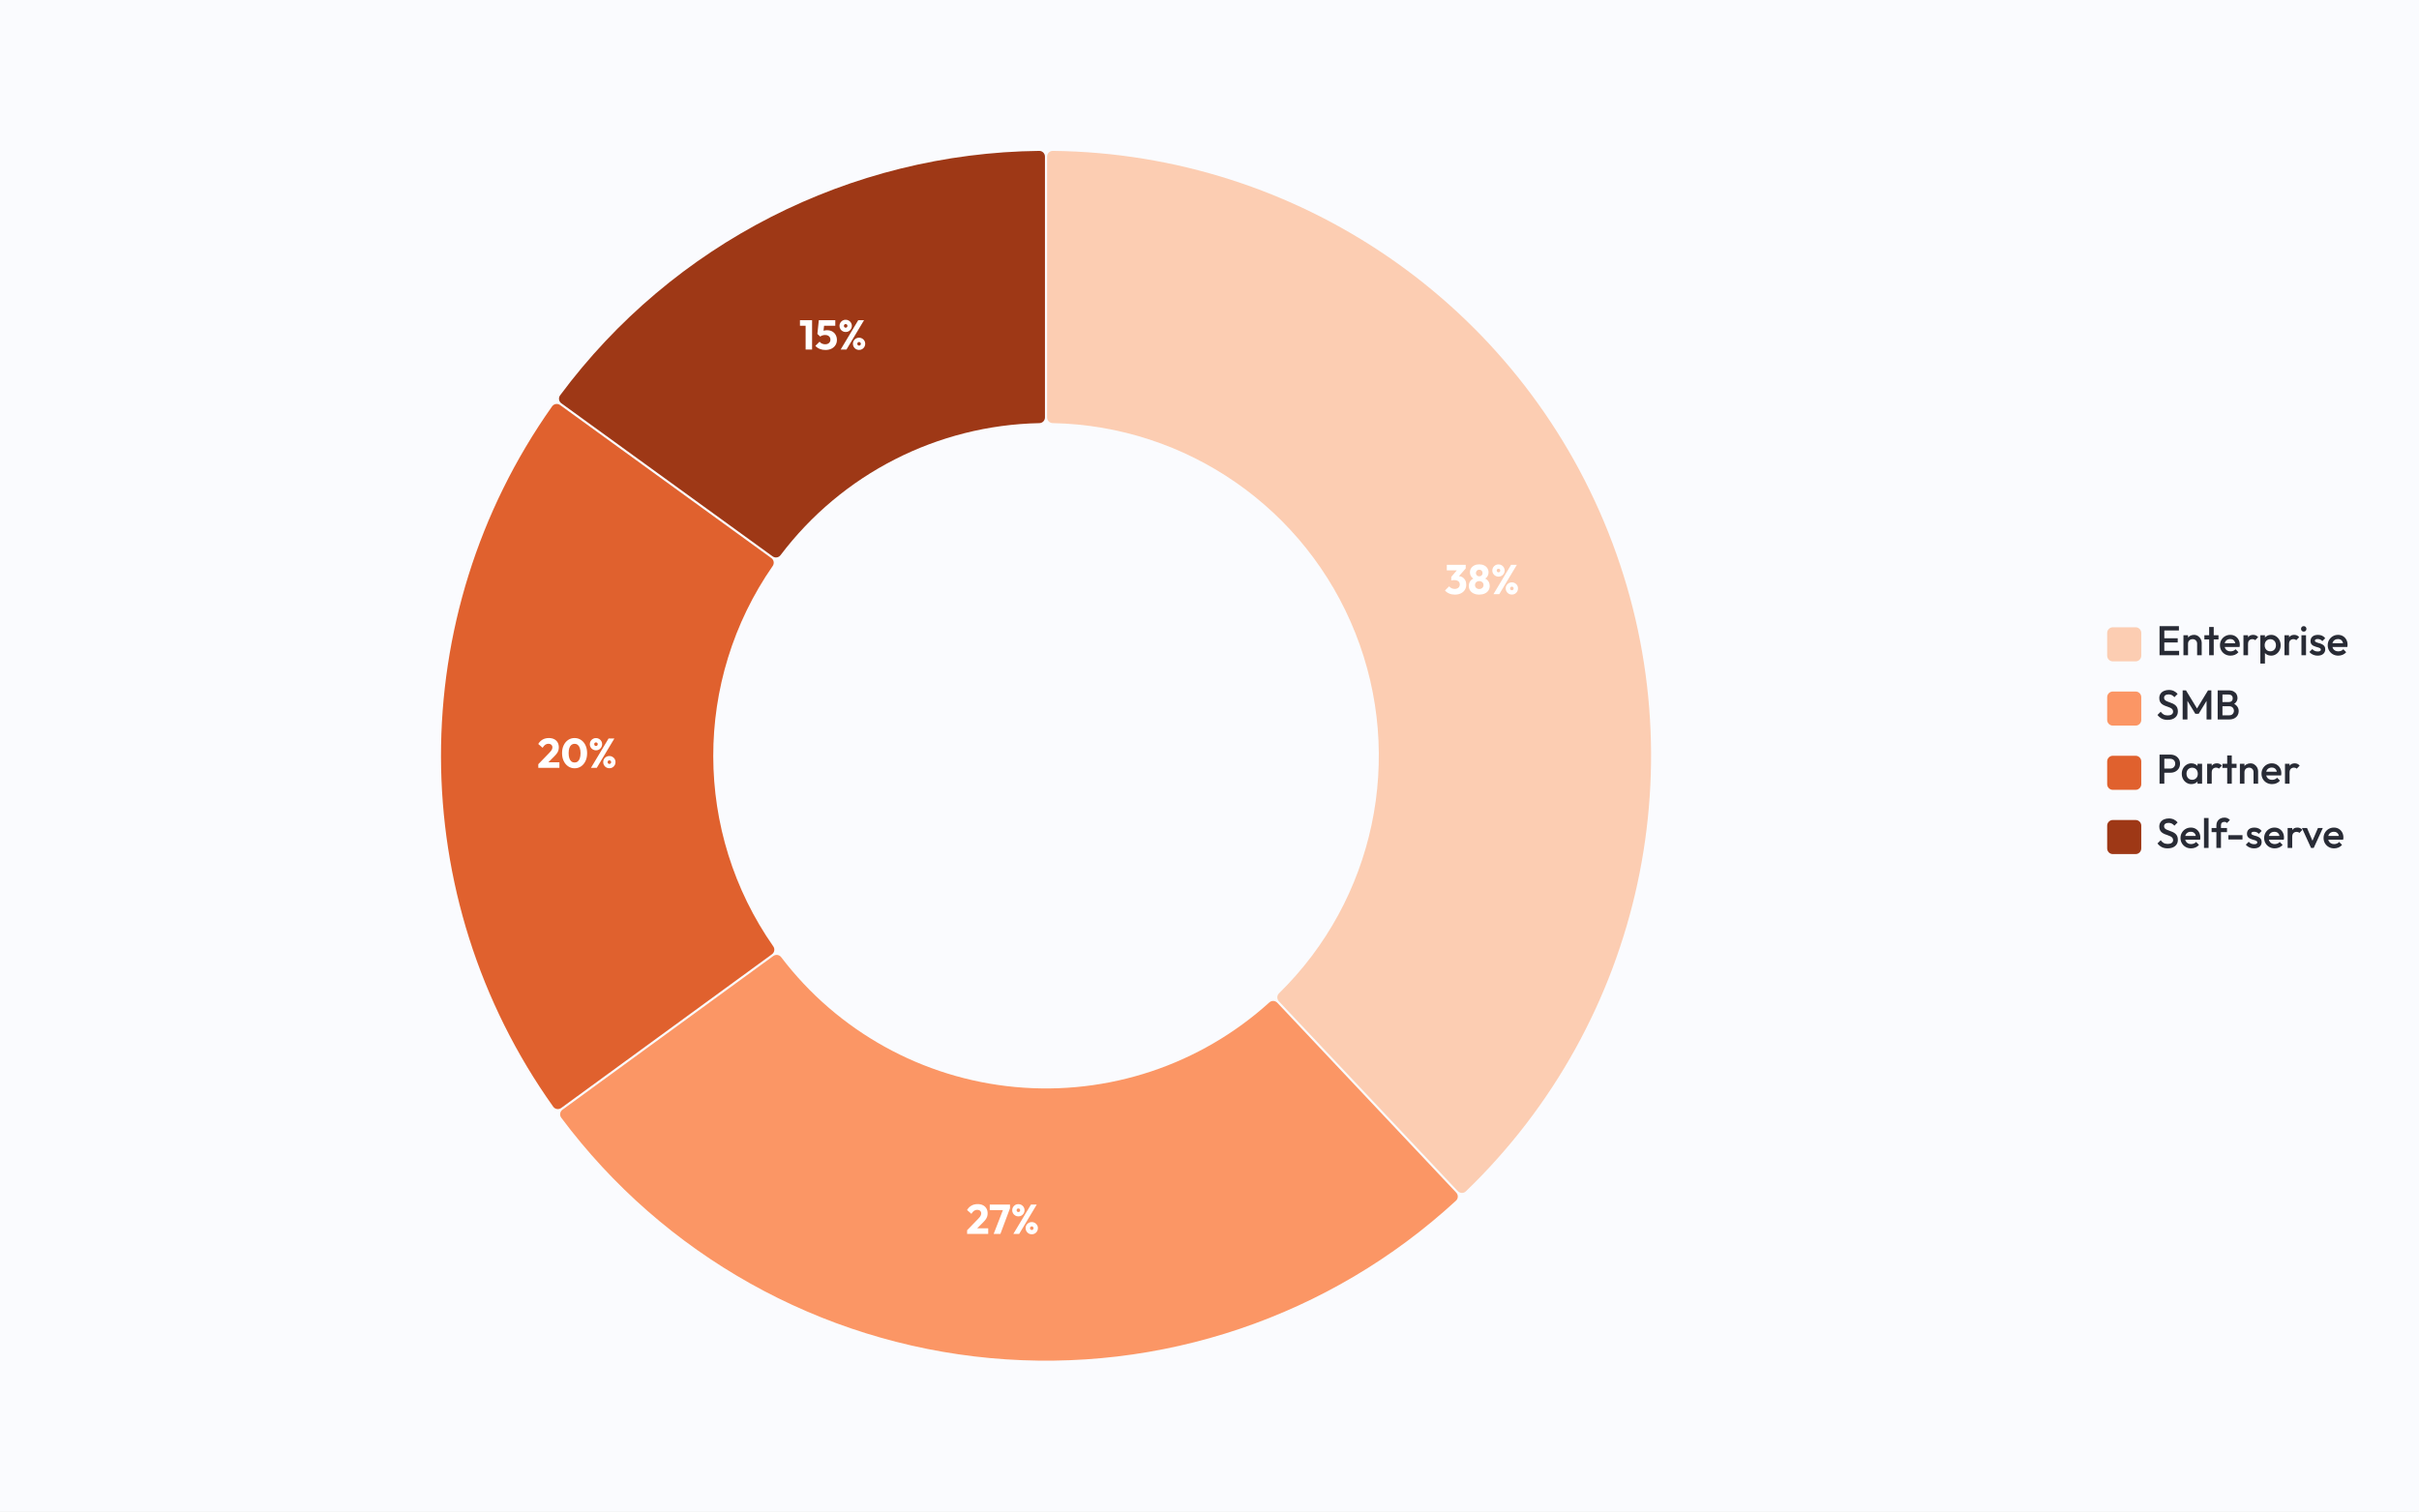
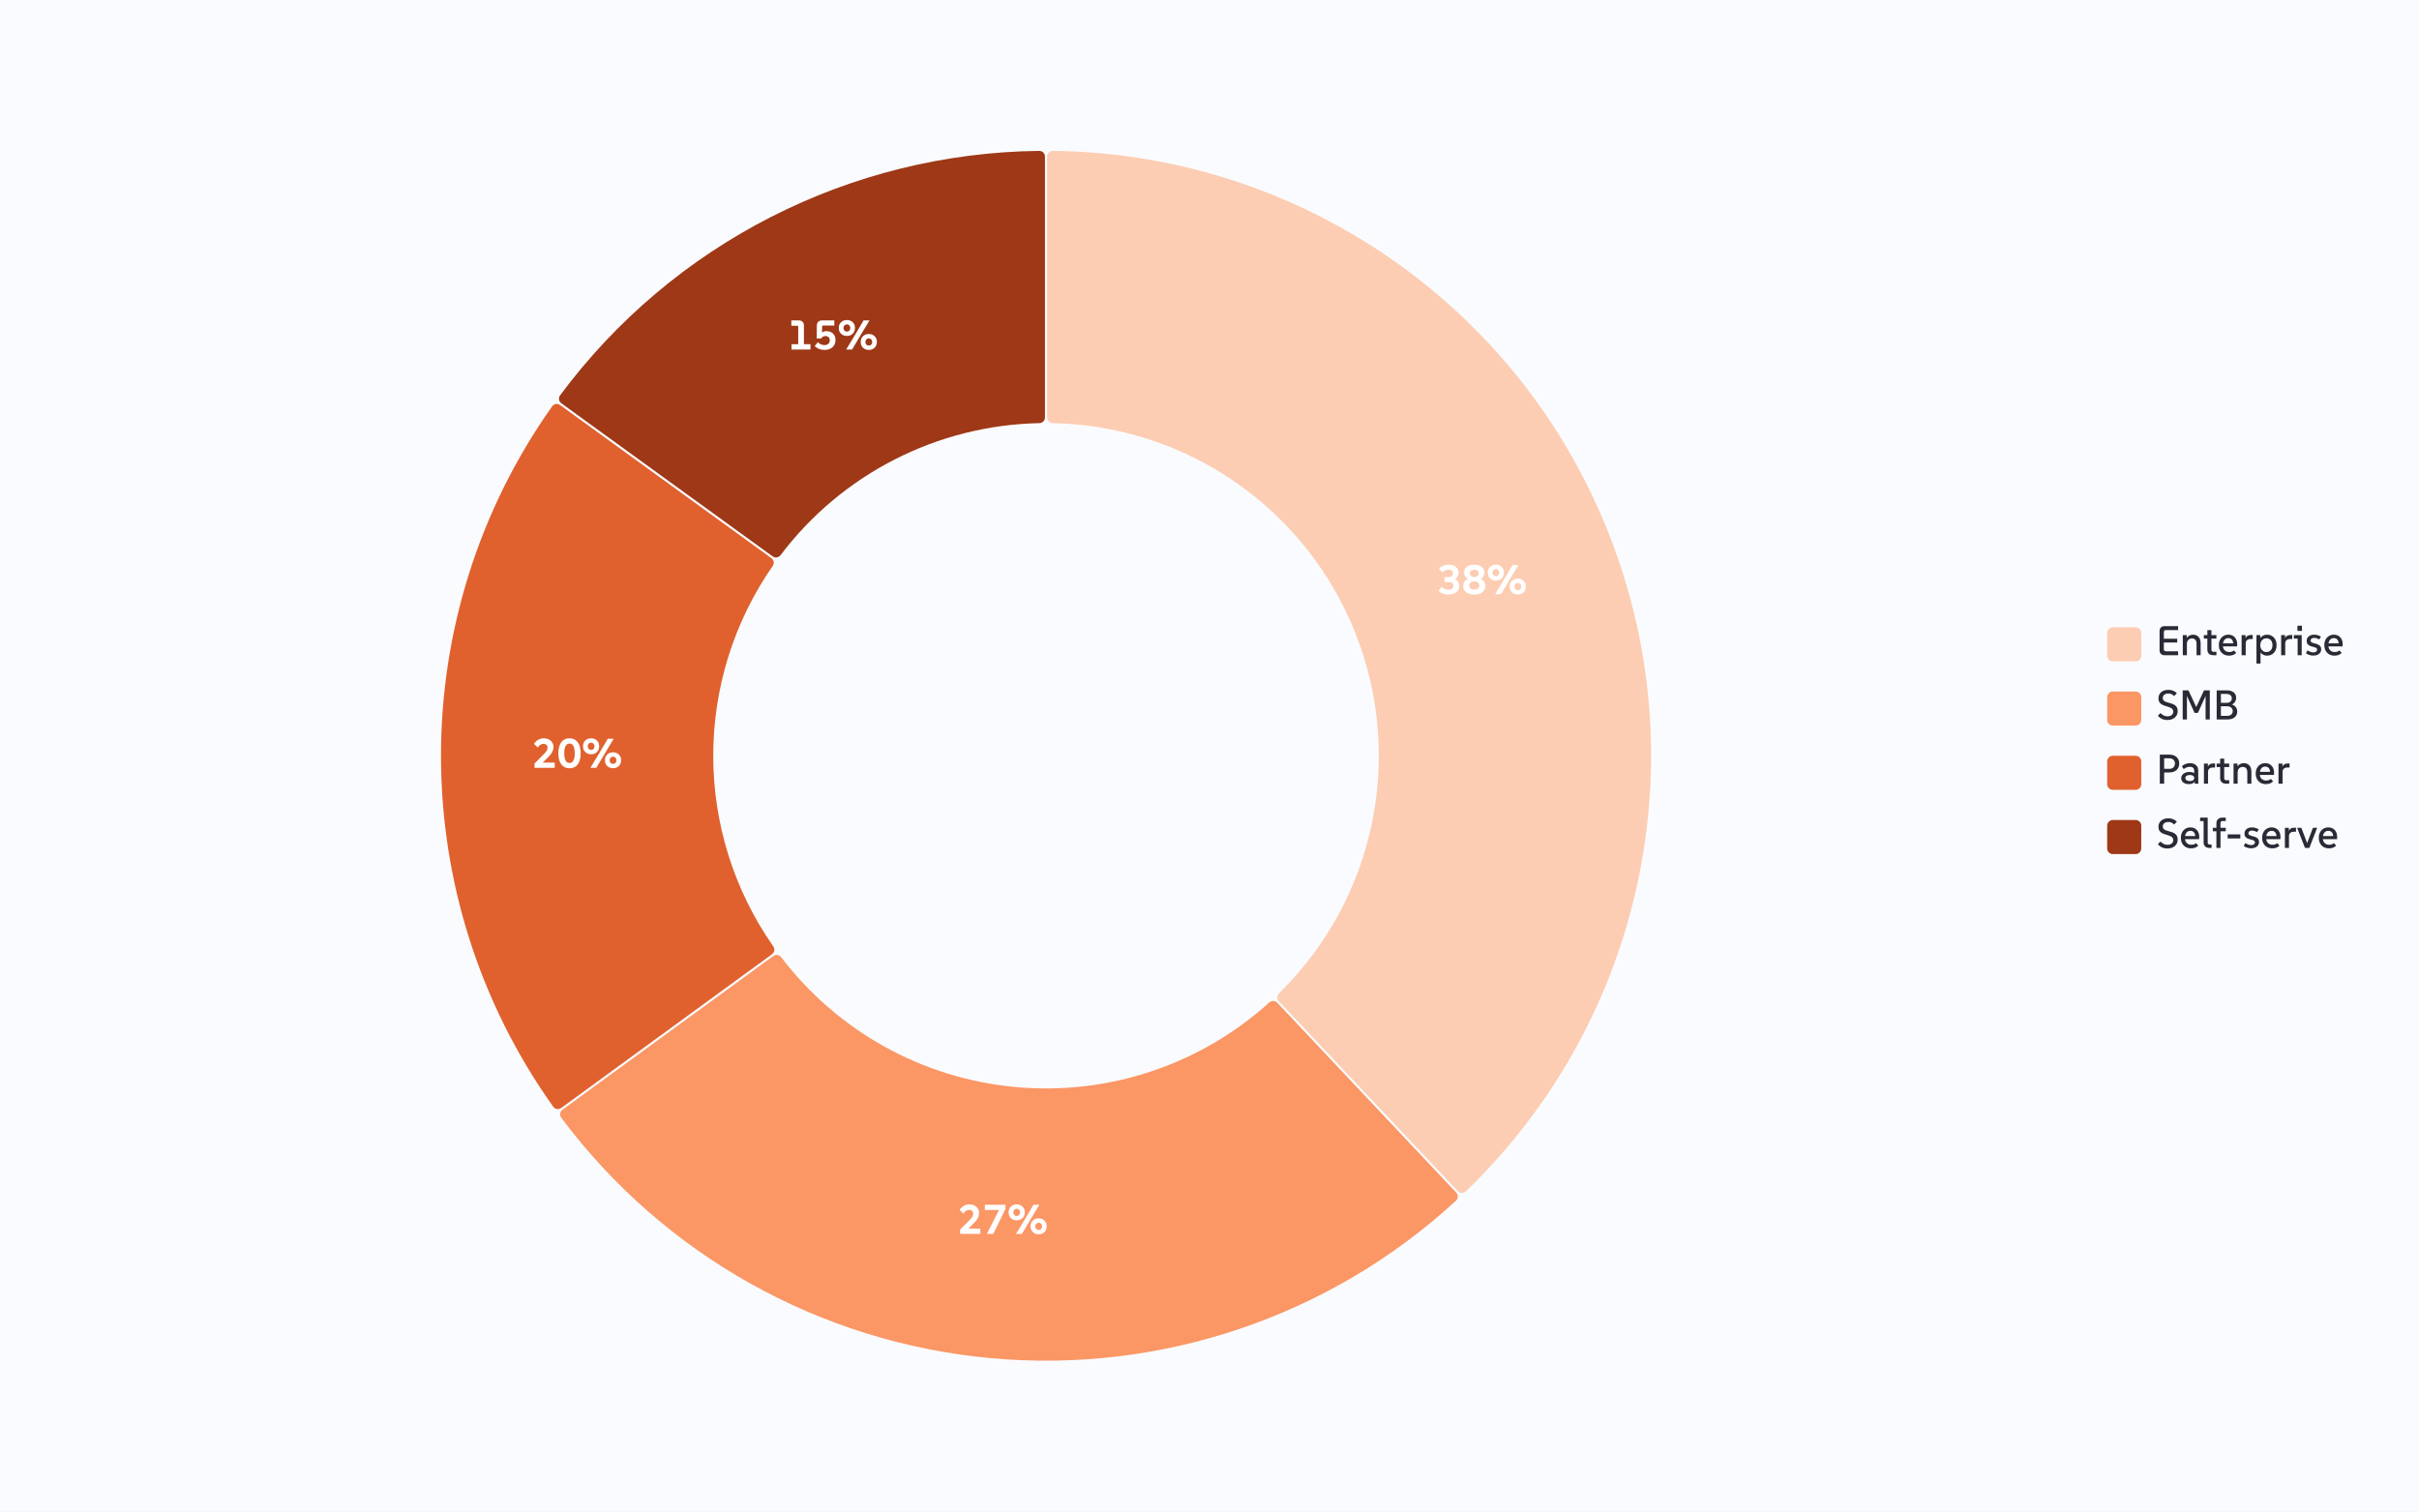
<svg xmlns="http://www.w3.org/2000/svg" id="d3-svg" width="1280" height="800" data-lolly-anno="donut auto grouped monotone uniform none linear auto warm series #11141f #fafbfe right" style="width:100%;height:auto;display:block" viewBox="0 0 1280 800">
  <defs>
    <style>#d3-svg [data-canvas-input]{cursor:pointer}</style>
  </defs>
  <path id="d3-bg" fill="#fafbfe" d="M0 0h1280v800H0z" pointer-events="all" />
  <g id="d3-plot">
    <path fill="#fccdb2" d="M554.07 82.86a3 3 0 0 1 3.03-3 320.16 320.16 0 0 1 218.55 550.68 3 3 0 0 1-4.26-.1l-94.7-100.5a3 3 0 0 1 .09-4.2 176.09 176.09 0 0 0-119.77-301.8 3 3 0 0 1-2.94-3Z" />
-     <path fill="#fff" d="M769.82 314.71q-1.61 0-2.95-.56-1.35-.56-2.27-1.62l2.23-2.21q.42.62 1.23 1 .8.38 1.7.38.8 0 1.4-.29t.94-.81.34-1.24q0-.74-.34-1.26t-.99-.8-1.55-.28q-.42 0-.87.06-.46.05-.76.16l1.52-1.91q.62-.18 1.18-.3t1.03-.12q1.19 0 2.14.56t1.51 1.59q.55 1.02.55 2.42 0 1.55-.75 2.73t-2.11 1.84-3.18.66m-1.89-7.47v-1.92l3.79-4.43 3.86-.03-3.93 4.48zm-2.36-5.36v-2.94h10.01v1.92l-2.71 1.02zm17.17 12.83q-1.68 0-2.93-.59-1.24-.58-1.93-1.62-.68-1.03-.68-2.35 0-1.1.42-1.99t1.2-1.48 1.82-.81l-.07.71q-.88-.19-1.49-.74-.62-.54-.94-1.31-.33-.77-.33-1.6 0-1.24.63-2.2t1.74-1.5 2.56-.54 2.56.54 1.73 1.5.63 2.2q0 .83-.32 1.6t-.93 1.31q-.61.55-1.5.74l-.08-.71q1.06.22 1.83.81.78.6 1.2 1.48.42.89.42 1.99 0 1.32-.68 2.35-.68 1.04-1.93 1.62t-2.93.59m0-2.95q.66 0 1.17-.27.5-.28.79-.75.3-.48.3-1.09t-.3-1.08-.79-.74q-.51-.28-1.17-.28t-1.17.28-.79.74-.3 1.08.3 1.09q.29.47.79.75.51.27 1.17.27m0-6.73q.77 0 1.26-.49t.49-1.25-.49-1.26-1.26-.5-1.26.49-.5 1.25.5 1.26 1.26.5m7.52 9.44 9.31-15.53h3.07l-9.31 15.53zm9.72.22q-.89 0-1.64-.43-.74-.44-1.17-1.18-.44-.74-.44-1.65t.44-1.63 1.16-1.15 1.65-.44 1.66.44q.75.43 1.18 1.15t.43 1.63-.43 1.65-1.17 1.18-1.67.43m.01-2.29q.42 0 .68-.26.26-.27.26-.7 0-.4-.27-.67-.26-.27-.67-.27t-.67.27-.26.68.27.69q.26.26.66.26m-7.09-7.2q-.9 0-1.64-.44-.74-.43-1.18-1.17t-.43-1.65.43-1.63q.44-.72 1.17-1.16t1.64-.43q.93 0 1.67.43.74.44 1.18 1.16t.43 1.63-.43 1.65q-.44.74-1.18 1.18-.73.43-1.66.43m0-2.29q.42 0 .68-.27.26-.26.26-.69t-.26-.68-.68-.26q-.4 0-.66.26t-.26.68.26.69.66.27" />
+     <path fill="#fff" d="M766.35 314.69q-1.63 0-2.91-.54-1.27-.53-2.26-1.5l1.7-2.05q.75.73 1.59 1.12.83.4 1.9.4.85 0 1.46-.27.62-.26.95-.74.34-.47.34-1.11 0-.89-.65-1.39-.65-.51-1.72-.51h-2.35v-2.63h2.1q.69 0 1.2-.25t.8-.7.29-1.02q0-.94-.64-1.48-.65-.54-1.75-.54-1.01 0-1.83.42-.82.41-1.43 1.1l-1.73-2.09q.94-.96 2.26-1.51t2.84-.55q1.57 0 2.76.53t1.85 1.49.66 2.25q0 1.2-.58 2.18t-1.7 1.55-2.69.57v-1.52q1.85 0 3.02.58 1.18.57 1.75 1.53t.57 2.13q0 1.36-.75 2.38-.76 1.02-2.07 1.59-1.32.58-2.98.58m13.75 0q-1.79 0-3.11-.55t-2.04-1.57-.72-2.38q0-1.24.58-2.17.57-.94 1.64-1.46 1.06-.51 2.52-.51v.93q-1.29 0-2.25-.52-.95-.52-1.48-1.41-.54-.89-.54-2.01 0-1.26.67-2.2t1.88-1.47q1.22-.52 2.85-.52t2.84.52 1.87 1.46.67 2.19q0 1.11-.52 2.01-.53.91-1.48 1.43-.96.52-2.25.52v-.93q1.46 0 2.53.51 1.06.52 1.63 1.45.58.92.58 2.16 0 1.39-.73 2.4-.73 1.02-2.04 1.57t-3.1.55m0-2.63q.82 0 1.42-.27.6-.26.93-.76.33-.49.33-1.14 0-.66-.33-1.14t-.92-.73q-.59-.27-1.41-.27t-1.42.27-.94.73q-.34.48-.34 1.14t.33 1.14q.33.5.93.76.61.27 1.42.27m.02-6.67q1.09 0 1.72-.53t.63-1.4q0-.89-.64-1.41-.64-.53-1.73-.53-1.07 0-1.72.53-.64.52-.64 1.41 0 .87.64 1.4.65.53 1.74.53m11.04 9.08 4.72-7.79 4.48-7.61h3.12l-4.92 8.17-4.26 7.23zm.39-7.18q-1.27 0-2.25-.53-.97-.54-1.52-1.5-.54-.96-.54-2.21t.54-2.19 1.52-1.48q.98-.53 2.25-.53 1.24 0 2.21.53.96.54 1.51 1.48.54.94.54 2.19t-.54 2.21-1.51 1.5-2.21.53m0-2.31q.52 0 .92-.24t.63-.68.23-.99q0-.83-.51-1.37-.5-.54-1.27-.54-.8 0-1.3.54-.51.54-.51 1.37 0 .55.23.99t.64.68.94.24m11.59 9.71q-1.27 0-2.23-.53-.97-.54-1.52-1.5t-.55-2.21.55-2.19 1.52-1.48q.96-.53 2.23-.53 1.25 0 2.22.53.96.54 1.5 1.48.55.94.55 2.19t-.55 2.21-1.5 1.5q-.97.53-2.22.53m0-2.31q.53 0 .93-.24t.63-.68.23-.99q0-.83-.51-1.37t-1.28-.54q-.79 0-1.3.54-.5.54-.5 1.37t.5 1.37 1.3.54" />
    <path fill="#fb9665" d="M770.56 631.22a3 3 0 0 1-.15 4.27 320.16 320.16 0 0 1-473.43-43.92 3 3 0 0 1 .63-4.22l111.57-81.37a3 3 0 0 1 4.15.6 176.1 176.1 0 0 0 258.34 23.97 3 3 0 0 1 4.2.17Z" />
-     <path fill="#fff" d="m511.74 651.14 5.96-6.16q.54-.57.87-1.02.34-.46.49-.87t.15-.83q0-.9-.59-1.42-.58-.52-1.51-.52t-1.67.5-1.42 1.63l-2.31-2.02q.93-1.55 2.35-2.35 1.43-.79 3.28-.79 1.6 0 2.79.6 1.18.6 1.82 1.69t.65 2.57q0 .93-.24 1.71t-.78 1.53-1.44 1.66l-4.14 4.13zm0 1.92v-1.92l2.91-1.02h8.26v2.94zm14.06 0 5.27-13.58h3.37l-5.08 13.58zm-2.08-12.59v-2.94h10.72v1.95l-1.15.99zm12.5 12.59 9.31-15.53h3.07l-9.31 15.53zm9.72.22q-.89 0-1.64-.43-.74-.44-1.17-1.18-.44-.74-.44-1.65t.44-1.63q.43-.72 1.16-1.15.73-.44 1.65-.44t1.66.44 1.18 1.15.43 1.63-.43 1.65q-.43.75-1.17 1.18t-1.67.43m.01-2.29q.42 0 .68-.26.26-.27.26-.7 0-.4-.27-.67t-.67-.27-.67.27-.26.68.27.69q.26.26.66.26m-7.09-7.2q-.9 0-1.64-.44-.74-.43-1.18-1.17t-.43-1.65.43-1.63q.44-.72 1.17-1.16t1.64-.43q.93 0 1.67.43.74.44 1.18 1.16t.43 1.63-.43 1.65q-.44.74-1.18 1.18-.73.43-1.66.43m0-2.29q.42 0 .68-.27.26-.26.26-.69t-.26-.68-.68-.26q-.4 0-.66.26t-.26.68.26.69.66.27" />
+     <path fill="#fff" d="M508.04 653.06v-2.28l5.28-5.31q.58-.58.93-1.1t.51-1.02.17-.99q0-.91-.57-1.46-.57-.56-1.54-.56-.92 0-1.66.5t-1.43 1.46l-1.98-1.94q.91-1.36 2.21-2.14 1.31-.78 2.98-.78 1.52 0 2.67.59t1.81 1.61.66 2.39q0 .83-.27 1.68t-.84 1.71-1.51 1.81l-3.88 3.89-.14-.83h7.29v2.77zm14.15 0 6.82-13.4.66.75h-8.54v-2.75h10.9v2.14l-6.42 13.26zm15.43 0 4.72-7.79 4.48-7.61h3.12l-4.92 8.17-4.26 7.23zm.39-7.18q-1.27 0-2.25-.53-.97-.54-1.52-1.5-.54-.96-.54-2.21t.54-2.19 1.52-1.48 2.25-.53q1.24 0 2.21.53.96.54 1.51 1.48.54.94.54 2.19t-.54 2.21-1.51 1.5-2.21.53m0-2.31q.52 0 .92-.24t.63-.68.23-.99q0-.83-.51-1.37-.5-.54-1.27-.54-.8 0-1.3.54-.51.54-.51 1.37 0 .55.23.99t.64.68.94.24m11.59 9.71q-1.27 0-2.23-.53-.97-.54-1.52-1.5t-.55-2.21.55-2.19 1.52-1.48 2.23-.53 2.22.53q.96.54 1.5 1.48.55.94.55 2.19t-.55 2.21-1.5 1.5q-.97.53-2.22.53m0-2.31q.53 0 .93-.24t.63-.68.23-.99q0-.83-.51-1.37t-1.28-.54q-.79 0-1.3.54-.5.54-.5 1.37t.5 1.37 1.3.54" />
    <path fill="#e0612e" d="M296.94 586.43a3 3 0 0 1-4.2-.68 320.2 320.2 0 0 1-.59-370.68 3 3 0 0 1 4.21-.7l111.82 81.03a3 3 0 0 1 .7 4.14 176.1 176.1 0 0 0 .31 201.37 3 3 0 0 1-.69 4.14Z" />
-     <path fill="#fff" d="m284.84 404.47 5.96-6.16q.54-.57.87-1.02.34-.46.49-.87t.15-.83q0-.9-.59-1.42-.58-.52-1.51-.52t-1.67.5-1.42 1.63l-2.31-2.02q.93-1.55 2.35-2.35 1.43-.79 3.28-.79 1.6 0 2.79.6 1.18.6 1.82 1.69t.65 2.57q0 .93-.24 1.71t-.78 1.53-1.44 1.66l-4.14 4.13zm0 1.92v-1.92l2.91-1.02h8.26v2.94zm19.23.24q-1.88 0-3.39-1.01t-2.39-2.82-.88-4.2.87-4.18 2.36-2.8 3.38-1q1.91 0 3.41 1t2.37 2.8.87 4.21q0 2.39-.87 4.2-.87 1.8-2.36 2.8t-3.37 1m-.04-3.06q.98 0 1.69-.56.7-.56 1.08-1.66.39-1.11.39-2.74 0-1.61-.39-2.71-.38-1.1-1.09-1.66-.71-.57-1.69-.57-.95 0-1.66.56t-1.09 1.65-.38 2.72.38 2.74 1.09 1.67 1.67.56m8.68 2.82 9.31-15.53h3.07l-9.31 15.53zm9.72.22q-.9 0-1.64-.43-.74-.44-1.18-1.18t-.43-1.65.43-1.63q.44-.72 1.17-1.15.73-.44 1.64-.44.93 0 1.67.44.74.43 1.18 1.15t.43 1.63-.43 1.65q-.44.75-1.17 1.18-.74.43-1.67.43m0-2.29q.42 0 .69-.26.26-.27.26-.7 0-.4-.27-.67t-.68-.27q-.4 0-.66.27-.26.26-.26.68t.26.69.66.26m-7.08-7.2q-.9 0-1.64-.44-.75-.43-1.18-1.17t-.43-1.65.43-1.63 1.17-1.16 1.64-.43q.93 0 1.67.43.74.44 1.17 1.16.44.72.44 1.63t-.44 1.65-1.17 1.18-1.66.43m0-2.29q.42 0 .68-.27.26-.26.26-.69t-.27-.68-.67-.26-.66.26-.26.68.26.69.66.27" />
+     <path fill="#fff" d="M282.83 406.39v-2.28l5.28-5.31q.58-.58.93-1.1t.51-1.02q.17-.49.17-.99 0-.91-.57-1.46-.57-.56-1.54-.56-.92 0-1.66.5t-1.43 1.46l-1.98-1.94q.91-1.36 2.21-2.14 1.31-.78 2.98-.78 1.52 0 2.67.59t1.81 1.61.66 2.39q0 .83-.27 1.68t-.84 1.71-1.51 1.81l-3.88 3.89-.14-.83h7.29v2.77zm18.54.22q-1.86 0-3.18-.92t-2.03-2.68-.7-4.28q0-2.54.7-4.32.71-1.78 2.03-2.71t3.18-.93 3.17.93 2 2.71.7 4.32q0 2.52-.7 4.28-.69 1.76-2 2.68-1.32.92-3.17.92m0-2.78q.9 0 1.51-.57.62-.56.93-1.7t.32-2.83q0-1.74-.32-2.89-.31-1.14-.93-1.71-.61-.58-1.51-.58-.91 0-1.54.58-.63.57-.95 1.71t-.31 2.89q0 1.69.31 2.83.32 1.14.95 1.7t1.54.57m11.04 2.56 4.72-7.79 4.48-7.61h3.12l-4.92 8.17-4.26 7.23zm.39-7.18q-1.27 0-2.25-.53-.97-.54-1.52-1.5-.54-.96-.54-2.21t.54-2.19 1.52-1.48q.98-.53 2.25-.53 1.24 0 2.21.53.96.54 1.51 1.48.54.94.54 2.19t-.54 2.21-1.51 1.5-2.21.53m0-2.31q.52 0 .92-.24t.63-.68.23-.99q0-.83-.51-1.37-.5-.54-1.27-.54-.8 0-1.3.54-.51.54-.51 1.37 0 .55.23.99t.64.68.94.24m11.59 9.71q-1.27 0-2.23-.53-.97-.54-1.52-1.5t-.55-2.21.55-2.19 1.52-1.48q.96-.53 2.23-.53 1.25 0 2.22.53.96.54 1.5 1.48.55.94.55 2.19t-.55 2.21-1.5 1.5q-.97.53-2.22.53m0-2.31q.53 0 .93-.24t.63-.68.23-.99q0-.83-.51-1.37t-1.28-.54q-.79 0-1.3.54-.5.54-.5 1.37t.5 1.37 1.3.54" />
    <path fill="#9e3816" d="M297.03 213.45a3 3 0 0 1-.65-4.22A320.2 320.2 0 0 1 549.9 79.86a3 3 0 0 1 3.03 3v138.09a3 3 0 0 1-2.94 3A176.1 176.1 0 0 0 413 293.85a3 3 0 0 1-4.15.63Z" />
-     <path fill="#fff" d="M426.29 184.99v-15.53h3.42v15.53zm-3-12.59v-2.94h6.2v2.94zm13.46 12.83q-1.6 0-2.99-.56t-2.32-1.62l2.24-2.21q.42.62 1.23 1 .8.38 1.73.38.84 0 1.46-.3.61-.3.96-.85.36-.56.36-1.3 0-.77-.36-1.32-.35-.55-.97-.85t-1.42-.3-1.45.21q-.66.21-1.21.63l.28-2.2q.5-.4.97-.66t1.01-.38 1.3-.13q1.72 0 2.9.71 1.17.7 1.77 1.87.61 1.16.61 2.56 0 1.55-.76 2.75-.76 1.21-2.12 1.89-1.37.68-3.22.68m-2.74-7.09-1.49-1.4.75-7.28h3.11l-.8 7.21zm-.28-5.74-.46-2.94h8.72v2.94zm11.11 12.59 9.3-15.53h3.07l-9.3 15.53zm9.72.22q-.9 0-1.64-.43-.74-.44-1.18-1.18t-.43-1.65.43-1.63q.44-.72 1.17-1.15.73-.44 1.64-.44.92 0 1.67.44.74.43 1.17 1.15.44.72.44 1.63t-.44 1.65-1.17 1.18-1.66.43m0-2.29q.42 0 .68-.26.27-.27.27-.7 0-.4-.27-.67t-.68-.27q-.4 0-.66.27-.26.26-.26.68t.26.69.66.26m-7.09-7.2q-.89 0-1.64-.44-.74-.43-1.17-1.17-.44-.74-.44-1.65t.44-1.63 1.16-1.16 1.65-.43 1.66.43q.75.44 1.18 1.16.44.72.44 1.63t-.44 1.65-1.17 1.18-1.67.43m.01-2.29q.42 0 .67-.27.26-.26.26-.69t-.26-.68-.67-.26-.67.26-.26.68q0 .43.27.69.26.27.66.27" />
+     <path fill="#fff" d="M422.38 183.89v-11.02q0-.22-.12-.34t-.33-.12h-3.19v-2.82h4.05q1.14 0 1.87.73t.73 1.88v11.69zm-3.54 1.1v-2.82h10.01v2.82zm17.38.22q-1.59 0-2.87-.54t-2.26-1.5l1.7-2.05q.74.72 1.58 1.12t1.87.4q1.34 0 2.08-.69t.74-1.86q0-1.01-.61-1.62t-1.71-.61q-.75 0-1.31.34-.56.33-.88.94h-2.42l.1-7.1q.03-.72.37-1.28.34-.55.93-.86t1.29-.31h6.66v2.71h-6.01q-.16 0-.29.11t-.14.29l-.14 4.99-1.18-.01q.39-1.1 1.28-1.76t2.38-.65q1.41 0 2.46.58 1.06.59 1.66 1.64t.59 2.47q0 1.65-.76 2.84-.77 1.18-2.09 1.79t-3.02.62m11.53-.22 4.72-7.79 4.48-7.61h3.12l-4.92 8.17-4.26 7.23zm.39-7.18q-1.27 0-2.25-.53-.97-.54-1.52-1.5-.54-.96-.54-2.21t.54-2.19 1.52-1.48 2.25-.53q1.24 0 2.21.53.96.54 1.51 1.48.54.94.54 2.19t-.54 2.21-1.51 1.5-2.21.53m0-2.31q.52 0 .92-.24t.63-.68.23-.99q0-.83-.51-1.37-.5-.54-1.27-.54-.8 0-1.3.54-.51.54-.51 1.37 0 .55.23.99t.64.68.94.24m11.59 9.71q-1.27 0-2.23-.53-.97-.54-1.52-1.5t-.55-2.21.55-2.19 1.52-1.48 2.23-.53q1.25 0 2.22.53.96.54 1.5 1.48.55.94.55 2.19t-.55 2.21-1.5 1.5q-.97.53-2.22.53m0-2.31q.53 0 .93-.24t.63-.68.23-.99q0-.83-.51-1.37t-1.28-.54q-.79 0-1.3.54-.5.54-.5 1.37t.5 1.37 1.3.54" />
    <g class="legend">
      <rect width="18.04" height="18.04" x="1115" y="332" fill="#fccdb2" rx="3" />
-       <path fill="#11141f" d="M1142.71 346.79v-15.4h2.53v15.4zm1.74 0v-2.31h8.62v2.31zm0-6.75v-2.23h7.88v2.23zm0-6.34v-2.31h8.51v2.31zm18.15 13.09v-6.09q0-1.06-.67-1.74t-1.72-.68q-.72 0-1.26.3-.55.31-.86.86t-.31 1.26l-.94-.53q0-1.21.52-2.15.53-.93 1.46-1.47.94-.54 2.12-.54t2.1.61 1.45 1.56.53 1.99v6.62zm-7.24 0v-10.56h2.42v10.56zm13.6 0v-14.96h2.42v14.96zm-2.53-8.36v-2.2h7.48v2.2zm13.84 8.58q-1.59 0-2.85-.71-1.27-.72-2-1.97-.74-1.26-.74-2.82t.72-2.8 1.97-1.97 2.76-.73q1.48 0 2.61.68t1.78 1.87.65 2.71q0 .26-.03.54-.03.27-.1.6h-8.67v-1.98h7.42l-.91.79q-.04-.96-.37-1.62t-.94-1.02q-.6-.35-1.48-.35-.92 0-1.61.4-.68.39-1.05 1.11-.38.71-.38 1.7t.4 1.74 1.12 1.16q.73.4 1.67.4.82 0 1.51-.28t1.18-.84l1.54 1.56q-.77.91-1.87 1.37t-2.33.46m6.84-.22v-10.56h2.42v10.56zm2.42-5.87-.84-.42q0-2 .89-3.25.89-1.24 2.7-1.24.79 0 1.43.29t1.19.92l-1.59 1.63q-.28-.31-.64-.44-.35-.13-.81-.13-1.01 0-1.67.63-.66.64-.66 2.01m12.19 6.09q-1.21 0-2.16-.52-.95-.51-1.48-1.42-.54-.9-.54-2.04v-3.04q0-1.14.55-2.04t1.49-1.42 2.14-.52q1.43 0 2.58.74 1.16.73 1.83 1.98.67 1.24.67 2.8 0 1.54-.67 2.79-.67 1.24-1.83 1.96-1.15.73-2.58.73m-5.66 4.18v-14.96h2.42v2.84l-.42 2.57.42 2.55v7zm5.26-6.47q.88 0 1.55-.4t1.06-1.14q.38-.72.38-1.67t-.38-1.67-1.06-1.13-1.55-.41-1.56.41q-.68.4-1.06 1.13-.37.72-.37 1.67t.37 1.67q.38.73 1.06 1.14t1.56.4m7.5 2.07v-10.56h2.42v10.56zm2.42-5.87-.83-.42q0-2 .89-3.25.89-1.24 2.69-1.24.79 0 1.43.29t1.19.92l-1.58 1.63q-.29-.31-.64-.44t-.82-.13q-1.01 0-1.67.63-.66.64-.66 2.01m6.56 5.87v-10.56h2.42v10.56zm1.21-12.5q-.62 0-1.03-.41-.4-.42-.4-1.04 0-.61.4-1.03t1.03-.42q.64 0 1.03.42.4.42.4 1.03t-.4 1.04q-.39.41-1.03.41m7.37 12.72q-.88 0-1.7-.23t-1.49-.66-1.19-1.05l1.54-1.54q.55.64 1.27.96.71.32 1.61.32.82 0 1.23-.24t.42-.71q0-.48-.39-.74-.4-.27-1.03-.45l-1.32-.39q-.69-.2-1.32-.54-.62-.34-1.02-.93t-.4-1.54q0-1.02.48-1.74.47-.73 1.34-1.12t2.08-.4q1.27 0 2.25.45t1.64 1.35l-1.54 1.54q-.46-.57-1.05-.85t-1.37-.29q-.72 0-1.12.22t-.4.64q0 .44.4.68t1.02.42q.63.17 1.32.38t1.32.58 1.03.96q.39.61.39 1.58 0 1.54-1.08 2.44-1.07.9-2.92.9m10.91 0q-1.58 0-2.85-.71-1.26-.72-2-1.97-.74-1.26-.74-2.82t.73-2.8 1.97-1.97 2.76-.73q1.47 0 2.61.68 1.13.68 1.78 1.87t.65 2.71q0 .26-.04.54-.03.27-.1.6h-8.66v-1.98h7.41l-.9.79q-.05-.96-.38-1.62t-.93-1.02-1.49-.35q-.92 0-1.6.4-.68.39-1.06 1.11-.37.71-.37 1.7t.39 1.74 1.13 1.16q.72.4 1.67.4.81 0 1.51-.28.69-.29 1.17-.84l1.54 1.56q-.77.91-1.87 1.37t-2.33.46" opacity=".9" />
+       <path fill="#11141f" d="M1145.24 346.79q-1.09 0-1.8-.71t-.71-1.79v-10.4q0-1.08.71-1.79t1.8-.71h7.29v2.09h-6.55q-.42 0-.71.28t-.28.7v9.26q0 .41.28.7t.71.28h6.55v2.09zm-1.38-6.73v-1.99h8.21v1.99zm11.15 6.73v-10.65h2.07v2.91h-.57q.23-.94.68-1.55.44-.6 1.01-.95t1.16-.49 1.09-.14q1.8 0 2.9 1.16 1.1 1.17 1.1 3.41v6.3h-2.16v-5.97q0-1.55-.67-2.24-.68-.68-1.75-.68-.75 0-1.36.33-.61.34-.98 1-.36.66-.36 1.64v5.92zm16.11 0q-.56 0-1.11-.15-.56-.14-1.01-.49t-.72-.92-.27-1.43v-10.28h2.15v10.44q0 .43.29.71t.7.28h1.65v1.84zm-4.97-8.8v-1.85h6.65v1.85zm13.31 9.02q-1.58 0-2.79-.69-1.21-.7-1.89-1.93-.68-1.24-.68-2.86v-.22q0-1.54.63-2.75.62-1.21 1.76-1.93 1.14-.71 2.64-.71 1.57 0 2.68.77 1.11.76 1.63 2.15t.29 3.29h-8.08v-1.63h6.92l-.95.84q.16-1.13-.12-1.94t-.9-1.25q-.61-.43-1.46-.43-.93 0-1.57.46-.65.46-.99 1.26-.35.8-.35 1.87v.46q0 .92.4 1.68t1.15 1.21 1.77.44q.83 0 1.44-.21t1.07-.65l1.23 1.3q-.63.72-1.62 1.1-.98.37-2.21.37m6.68-.22v-10.65h2.08v2.91l-.28-.02q.11-1.15.56-1.79.44-.65 1.13-.9.68-.26 1.5-.26h.88v2.13h-1.06q-1.26 0-1.96.6-.69.6-.69 1.82v6.16zm7.85 4.4v-15.05h2.02v2.7l-.41-.47q.59-1.13 1.64-1.79 1.06-.66 2.37-.66 1.44 0 2.58.69 1.13.68 1.78 1.9t.66 2.82v.21q0 1.64-.65 2.87t-1.78 1.91-2.58.69q-1.27 0-2.29-.62-1.03-.63-1.62-1.69l.44-.5v6.99zm5.3-6.08q.9 0 1.63-.44t1.14-1.24.41-1.89v-.21q0-1.07-.41-1.85-.42-.79-1.14-1.22-.73-.43-1.63-.43-.93 0-1.68.45t-1.17 1.26-.43 1.93.43 1.93 1.17 1.26q.75.45 1.68.45m7.77 1.68v-10.65h2.09v2.91l-.29-.02q.12-1.15.56-1.79t1.13-.9 1.5-.26h.88v2.13h-1.05q-1.27 0-1.96.6-.7.6-.7 1.82v6.16zm8.72 0v-9.76l.97.96h-2.96v-1.85h4.15v10.65zm-.1-12.88v-2.74h2.39v2.74zm8.44 13.07q-1.22 0-2.26-.36-1.05-.37-1.72-.93l.94-1.48q.63.47 1.43.78.8.3 1.61.3.89 0 1.44-.38.54-.39.54-1.03 0-.57-.4-.87-.4-.29-1.03-.47l-1.34-.37q-.71-.18-1.34-.5-.63-.31-1.03-.9-.4-.58-.4-1.58 0-1.45 1.08-2.36t2.92-.91q1.02 0 1.94.29t1.61.79l-.95 1.46q-.57-.4-1.24-.63t-1.39-.23q-.85 0-1.38.39t-.53 1.02q0 .55.41.85t1.05.49l1.36.37q.72.19 1.36.52t1.05.92.41 1.6q0 .95-.53 1.67-.53.73-1.47 1.14t-2.14.41m11.16.03q-1.59 0-2.8-.69-1.21-.7-1.89-1.93-.68-1.24-.68-2.86v-.22q0-1.54.63-2.75t1.77-1.93q1.14-.71 2.64-.71 1.56 0 2.67.77 1.11.76 1.64 2.15t.28 3.29h-8.07v-1.63h6.91l-.94.84q.16-1.13-.13-1.94-.28-.82-.9-1.25-.61-.43-1.46-.43-.92 0-1.57.46t-.99 1.26-.34 1.87v.46q0 .92.4 1.68t1.14 1.21 1.78.44q.83 0 1.44-.21.6-.21 1.07-.65l1.22 1.3q-.63.72-1.61 1.1-.99.37-2.21.37" opacity=".9" />
      <rect width="18.04" height="18.04" x="1115" y="366" fill="#fb9665" rx="3" />
-       <path fill="#11141f" d="M1147 381.01q-1.82 0-3.1-.66t-2.29-1.94l1.72-1.71q.64.92 1.52 1.44t2.24.52q1.28 0 2.03-.53.76-.53.76-1.45 0-.77-.39-1.26-.4-.48-1.05-.8t-1.43-.57-1.56-.57-1.43-.81-1.04-1.25q-.4-.77-.4-1.96 0-1.36.67-2.32t1.82-1.46 2.55-.51q1.52 0 2.72.59 1.19.6 1.94 1.52l-1.71 1.72q-.66-.75-1.38-1.11t-1.64-.37q-1.14 0-1.79.47t-.65 1.29q0 .71.4 1.14.39.43 1.04.72.65.3 1.43.56t1.56.6 1.43.85 1.05 1.33.39 2.04q0 2.07-1.46 3.28t-3.95 1.21m7.94-.22v-15.4h1.76l6.41 10.54h-1.15l6.4-10.54h1.76v15.4h-2.53v-10.96l.58.16-4.76 7.81h-1.76l-4.75-7.81.57-.16v10.96zm20.27 0v-2.2h4.42q1.16 0 1.8-.73.64-.72.64-1.67 0-.64-.29-1.19t-.83-.88-1.32-.33h-4.42v-2.2h4.04q.99 0 1.59-.5.59-.51.59-1.5t-.59-1.49-1.59-.51h-4.04v-2.2h4.11q1.56 0 2.6.57 1.03.57 1.54 1.48.5.9.5 1.93 0 1.21-.67 2.14-.67.92-1.97 1.49l.2-.79q1.45.59 2.27 1.67.81 1.08.81 2.53 0 1.19-.58 2.18-.59.99-1.72 1.6-1.13.6-2.78.6zm-1.74 0v-15.4h2.53v15.4z" opacity=".9" />
+       <path fill="#11141f" d="M1146.83 381.07q-1.66 0-2.91-.61t-2.12-1.63l1.43-1.43q.85.9 1.75 1.32.9.41 1.94.41 1.42 0 2.23-.69t.81-1.79q0-.81-.42-1.32-.43-.5-1.12-.81t-1.54-.55q-.83-.24-1.66-.52-.84-.28-1.53-.73t-1.13-1.18q-.42-.73-.42-1.86 0-1.4.65-2.43.65-1.02 1.84-1.58 1.18-.56 2.76-.56 1.43 0 2.59.49 1.15.48 1.89 1.33l-1.46 1.47q-.65-.68-1.38-1.02t-1.65-.33q-1.34 0-2.16.66-.81.67-.81 1.75 0 .77.43 1.24t1.13.74 1.54.49 1.7.5q.84.27 1.54.73t1.13 1.21q.43.76.43 1.95 0 1.45-.69 2.51-.7 1.07-1.93 1.66t-2.86.58m8.13-.28v-15.4h3.06l4.64 9.95h-1.06l4.63-9.95h3.07v15.4h-2.23v-14.18l.78.01-4.84 10.7h-1.76l-4.84-10.7.79-.01v14.18zm17.98 0v-15.4h5.44q2.27 0 3.57 1.06t1.3 2.84q0 .97-.4 1.83t-1.23 1.42q-.83.54-2.13.54l.04-.39q1.37 0 2.32.53.95.52 1.46 1.39.51.88.51 1.92 0 1.3-.61 2.25t-1.76 1.48-2.81.53zm2.24-1.1-.91-.8h4.01q1.56 0 2.36-.7.81-.7.81-1.85 0-.72-.36-1.29-.35-.57-.99-.91-.64-.33-1.56-.33h-4.13v-1.83h3.83q1.29 0 2-.66.7-.66.7-1.74 0-1.04-.75-1.67t-2.07-.62h-3.85l.91-.8z" opacity=".9" />
      <rect width="18.04" height="18.04" x="1115" y="400" fill="#e0612e" rx="3" />
-       <path fill="#11141f" d="M1144.45 408.98v-2.2h3.85q.78 0 1.39-.31.61-.32.96-.9.36-.58.36-1.38 0-.81-.36-1.39-.35-.58-.96-.9-.61-.31-1.39-.31h-3.85v-2.2h3.98q1.45 0 2.61.59 1.15.6 1.83 1.67.67 1.08.67 2.53 0 1.46-.67 2.54-.68 1.07-1.83 1.67-1.16.59-2.61.59zm-1.74 5.81v-15.4h2.53v15.4zm16.85.22q-1.43 0-2.58-.73-1.16-.72-1.83-1.96-.67-1.25-.67-2.79 0-1.56.67-2.8.67-1.25 1.83-1.98 1.15-.74 2.58-.74 1.21 0 2.15.52.93.51 1.48 1.42t.55 2.04v3.04q0 1.14-.53 2.04-.54.91-1.49 1.42-.95.52-2.16.52m.4-2.29q1.34 0 2.17-.9t.82-2.31q0-.95-.37-1.67-.38-.73-1.05-1.13-.67-.41-1.57-.41-.88 0-1.55.41t-1.06 1.13-.38 1.67.38 1.67q.39.73 1.06 1.14t1.55.4m2.84 2.07v-2.84l.42-2.57-.42-2.55v-2.6h2.42v10.56zm5.1 0v-10.56h2.42v10.56zm2.42-5.87-.83-.42q0-2 .89-3.25.89-1.24 2.69-1.24.79 0 1.43.29t1.19.92l-1.58 1.63q-.29-.31-.64-.44t-.82-.13q-1.01 0-1.67.63-.66.64-.66 2.01m8.19 5.87v-14.96h2.42v14.96zm-2.53-8.36v-2.2h7.48v2.2zm16.47 8.36v-6.09q0-1.06-.67-1.74t-1.72-.68q-.71 0-1.26.3-.55.31-.86.86t-.3 1.26l-.95-.53q0-1.21.53-2.15t1.46-1.47 2.11-.54 2.1.61q.93.6 1.46 1.56.52.95.52 1.99v6.62zm-7.23 0v-10.56h2.42v10.56zm17.02.22q-1.58 0-2.84-.71-1.27-.72-2.01-1.97-.73-1.26-.73-2.82t.72-2.8 1.97-1.97 2.76-.73q1.48 0 2.61.68t1.78 1.87.65 2.71q0 .26-.03.54l-.1.6h-8.67v-1.98h7.41l-.9.79q-.04-.96-.37-1.62t-.94-1.02q-.6-.35-1.48-.35-.93 0-1.61.4-.68.39-1.05 1.11-.38.71-.38 1.7t.4 1.74 1.12 1.16q.73.4 1.67.4.82 0 1.51-.28t1.18-.84l1.54 1.56q-.77.91-1.87 1.37t-2.34.46m6.85-.22v-10.56h2.42v10.56zm2.42-5.87-.84-.42q0-2 .89-3.25.89-1.24 2.7-1.24.79 0 1.43.29t1.18.92l-1.58 1.63q-.29-.31-.64-.44t-.81-.13q-1.01 0-1.67.63-.66.64-.66 2.01" opacity=".9" />
+       <path fill="#11141f" d="M1142.86 414.79v-15.4h4.97q1.6 0 2.78.56t1.84 1.62.66 2.56q0 1.47-.66 2.53t-1.84 1.62-2.78.56h-3.9v-1.92h4.01q1.32 0 2.12-.77t.8-2.02-.8-2.02-2.12-.76h-3.74l.95-.89v14.33zm18.47 0-.04-3.31-.24-.75v-2.71q0-1.18-.63-1.68t-1.67-.5q-.83 0-1.71.31t-1.52.93l-.99-1.48q.71-.8 1.89-1.24t2.45-.44q1.3 0 2.26.45.97.45 1.51 1.33t.54 2.2v3.43q0 .88.02 1.74l.05 1.72zm-3.17.22q-1.8 0-2.89-.88-1.09-.89-1.09-2.3 0-.94.54-1.67t1.51-1.16 2.22-.43q1.94 0 2.94.86 1.01.85 1.01 2.25h-.49q0 1.58-.97 2.46t-2.78.87m.58-1.6q1.1 0 1.71-.45.62-.45.62-1.18 0-.72-.62-1.16t-1.72-.44q-1.09 0-1.73.44t-.64 1.16q0 .71.65 1.17t1.73.46m7.46 1.38v-10.65h2.09v2.91l-.28-.02q.11-1.15.56-1.79.44-.65 1.12-.9.69-.26 1.51-.26h.88v2.13h-1.06q-1.26 0-1.96.6t-.7 1.82v6.16zm11.7 0q-.56 0-1.12-.15-.55-.14-1-.49t-.72-.92-.28-1.43v-10.28h2.15v10.44q0 .43.29.71t.7.28h1.65v1.84zm-4.98-8.8v-1.85h6.65v1.85zm8.95 8.8v-10.65h2.08v2.91h-.58q.24-.94.68-1.55.45-.6 1.01-.95t1.16-.49q.59-.14 1.09-.14 1.8 0 2.9 1.16 1.1 1.17 1.1 3.41v6.3h-2.16v-5.97q0-1.55-.67-2.24-.68-.68-1.75-.68-.75 0-1.36.33-.61.34-.98 1-.36.66-.36 1.64v5.92zm17.11.22q-1.59 0-2.8-.69-1.21-.7-1.89-1.93-.68-1.24-.68-2.86v-.22q0-1.54.63-2.75t1.77-1.93q1.14-.71 2.64-.71 1.56 0 2.67.77 1.11.76 1.64 2.15t.28 3.29h-8.07v-1.63h6.91l-.94.84q.16-1.13-.13-1.94-.28-.82-.9-1.25-.61-.43-1.46-.43-.92 0-1.57.46t-.99 1.26-.34 1.87v.46q0 .92.4 1.68t1.14 1.21 1.78.44q.83 0 1.44-.21.6-.21 1.07-.65l1.22 1.3q-.63.72-1.61 1.1-.99.37-2.21.37m6.67-.22v-10.65h2.09v2.91l-.29-.02q.12-1.15.56-1.79t1.13-.9 1.5-.26h.88v2.13h-1.05q-1.26 0-1.96.6t-.7 1.82v6.16z" opacity=".9" />
      <rect width="18.04" height="18.04" x="1115" y="434" fill="#9e3816" rx="3" />
-       <path fill="#11141f" d="M1147 449.01q-1.82 0-3.1-.66t-2.29-1.94l1.72-1.71q.64.92 1.52 1.44t2.24.52q1.28 0 2.03-.53.76-.53.76-1.45 0-.77-.39-1.26-.4-.48-1.05-.8t-1.43-.57-1.56-.57-1.43-.81-1.04-1.25q-.4-.77-.4-1.96 0-1.36.67-2.32t1.82-1.46 2.55-.51q1.52 0 2.72.59 1.19.6 1.94 1.52l-1.71 1.72q-.66-.75-1.38-1.11t-1.64-.37q-1.14 0-1.79.47t-.65 1.29q0 .71.4 1.14.39.43 1.04.72.65.3 1.43.56t1.56.6 1.43.85 1.05 1.33.39 2.04q0 2.07-1.46 3.28t-3.95 1.21m12.39 0q-1.59 0-2.85-.71-1.27-.72-2-1.97-.74-1.26-.74-2.82t.73-2.8 1.96-1.97q1.25-.73 2.77-.73 1.47 0 2.6.68t1.79 1.87q.64 1.19.64 2.71 0 .26-.03.54-.03.27-.1.6h-8.67v-1.98h7.42l-.9.79q-.05-.96-.38-1.62t-.93-1.02-1.49-.35q-.92 0-1.6.4-.69.39-1.06 1.11-.37.71-.37 1.7t.39 1.74 1.12 1.16 1.68.4q.81 0 1.5-.28.7-.29 1.18-.84l1.54 1.56q-.77.91-1.87 1.37t-2.33.46m6.84-.22v-15.84h2.42v15.84zm6.56 0v-11.95q0-1.21.53-2.13.54-.92 1.5-1.45t2.21-.53q.97 0 1.65.33t1.28.95l-1.56 1.56q-.27-.27-.58-.42t-.79-.15q-.88 0-1.35.47t-.47 1.35v11.97zm-2.53-8.36v-2.2h8.14v2.2zm8.88 3.89v-2.28h7.46v2.28zm13.6 4.69q-.88 0-1.69-.23-.82-.23-1.5-.66t-1.19-1.05l1.54-1.54q.55.64 1.27.96.71.32 1.61.32.82 0 1.24-.24.41-.24.41-.71 0-.48-.39-.74-.4-.27-1.03-.45l-1.32-.39q-.69-.2-1.32-.54-.62-.34-1.02-.93-.39-.6-.39-1.54 0-1.02.47-1.74.47-.73 1.34-1.12t2.08-.4q1.28 0 2.26.45t1.63 1.35l-1.54 1.54q-.46-.57-1.05-.85t-1.37-.29q-.72 0-1.12.22-.39.22-.39.64 0 .44.39.68.4.24 1.03.42l1.32.38q.69.21 1.32.58.62.36 1.02.96.39.61.39 1.58 0 1.54-1.07 2.44-1.08.9-2.93.9m10.91 0q-1.58 0-2.85-.71-1.26-.72-2-1.97-.74-1.26-.74-2.82t.73-2.8 1.97-1.97 2.76-.73q1.47 0 2.61.68 1.13.68 1.78 1.87t.65 2.71q0 .26-.03.54l-.1.6h-8.67v-1.98h7.41l-.9.79q-.04-.96-.37-1.62t-.94-1.02-1.48-.35q-.93 0-1.61.4-.68.39-1.06 1.11-.37.71-.37 1.7t.4 1.74 1.12 1.16q.72.4 1.67.4.81 0 1.51-.28.69-.29 1.17-.84l1.54 1.56q-.77.91-1.87 1.37t-2.33.46m6.84-.22v-10.56h2.42v10.56zm2.42-5.87-.83-.42q0-2 .89-3.25.89-1.24 2.69-1.24.8 0 1.43.29.64.28 1.19.92l-1.58 1.63q-.29-.31-.64-.44t-.81-.13q-1.02 0-1.68.63-.66.64-.66 2.01m9.97 5.87-4.82-10.56h2.69l3.67 8.6h-1.58l3.69-8.6h2.58l-4.82 10.56zm12.21.22q-1.58 0-2.85-.71-1.26-.72-2-1.97-.74-1.26-.74-2.82t.73-2.8 1.97-1.97 2.76-.73q1.47 0 2.61.68 1.13.68 1.78 1.87t.65 2.71q0 .26-.04.54-.03.27-.1.6h-8.66v-1.98h7.41l-.9.79q-.05-.96-.38-1.62t-.93-1.02-1.49-.35q-.92 0-1.6.4-.68.39-1.06 1.11-.37.71-.37 1.7t.39 1.74 1.13 1.16q.72.4 1.67.4.81 0 1.51-.28.69-.29 1.17-.84l1.54 1.56q-.77.91-1.87 1.37t-2.33.46" opacity=".9" />
+       <path fill="#11141f" d="M1146.83 449.07q-1.66 0-2.91-.61t-2.12-1.63l1.43-1.43q.85.9 1.75 1.32.9.41 1.94.41 1.42 0 2.23-.69t.81-1.79q0-.81-.42-1.32-.43-.5-1.12-.81t-1.54-.55q-.83-.24-1.66-.52-.84-.28-1.53-.73t-1.13-1.18q-.42-.73-.42-1.86 0-1.4.65-2.43.65-1.02 1.84-1.58 1.18-.56 2.76-.56 1.43 0 2.59.49 1.15.48 1.89 1.33l-1.46 1.47q-.65-.68-1.38-1.02t-1.65-.33q-1.34 0-2.16.66-.81.67-.81 1.75 0 .77.43 1.24t1.13.74 1.54.49 1.7.5q.84.27 1.54.73t1.13 1.21q.43.76.43 1.95 0 1.45-.69 2.51-.7 1.07-1.93 1.66t-2.86.58m12.55-.06q-1.59 0-2.8-.69-1.21-.7-1.89-1.93-.68-1.24-.68-2.86v-.22q0-1.54.63-2.75t1.77-1.93q1.14-.71 2.64-.71 1.56 0 2.67.77 1.11.76 1.64 2.15t.28 3.29h-8.07v-1.63h6.91l-.94.84q.16-1.13-.13-1.94-.28-.82-.9-1.25-.61-.43-1.46-.43-.92 0-1.57.46t-.99 1.26-.34 1.87v.46q0 .92.4 1.68t1.14 1.21 1.78.44q.83 0 1.44-.21.6-.21 1.07-.65l1.22 1.3q-.63.72-1.61 1.1-.99.37-2.21.37m9.68-.22q-1.37 0-2.2-.76t-.83-2.08V433.6l.97.97h-2.83v-1.84h4.02v13.26q0 .42.28.7.29.29.71.29h1.06v1.81zm3.74 0V435.7q0-1.37.87-2.17.88-.8 2.3-.8h1.79v1.81h-1.81q-.42 0-.71.29t-.28.7v13.26zm-1.9-8.8v-1.85h6.86v1.85zm7.85 3.78v-2.16h6.72v2.16zm12.46 5.21q-1.22 0-2.27-.36-1.04-.37-1.71-.93l.94-1.48q.63.47 1.43.78.8.3 1.61.3.89 0 1.43-.38.55-.39.55-1.03 0-.57-.4-.87-.41-.29-1.04-.47l-1.33-.37q-.71-.18-1.34-.5-.63-.31-1.03-.9-.4-.58-.4-1.58 0-1.45 1.08-2.36t2.91-.91q1.03 0 1.95.29t1.61.79l-.95 1.46q-.57-.4-1.24-.63t-1.39-.23q-.86 0-1.38.39-.53.39-.53 1.02 0 .55.41.85t1.05.49l1.36.37q.72.19 1.36.52t1.05.92.41 1.6q0 .95-.53 1.67-.54.73-1.47 1.14t-2.14.41m11.15.03q-1.58 0-2.79-.69-1.21-.7-1.89-1.93-.68-1.24-.68-2.86v-.22q0-1.54.63-2.75.62-1.21 1.76-1.93 1.15-.71 2.64-.71 1.57 0 2.68.77 1.11.76 1.63 2.15.53 1.39.29 3.29h-8.07v-1.63h6.91l-.94.84q.16-1.13-.13-1.94t-.9-1.25-1.46-.43q-.92 0-1.57.46t-.99 1.26-.34 1.87v.46q0 .92.4 1.68.39.76 1.14 1.21t1.78.44q.83 0 1.43-.21.61-.21 1.08-.65l1.22 1.3q-.63.72-1.62 1.1-.98.37-2.21.37m6.68-.22v-10.65h2.09v2.91l-.29-.02q.12-1.15.56-1.79t1.13-.9 1.5-.26h.88v2.13h-1.05q-1.27 0-1.96.6-.7.6-.7 1.82v6.16zm10.64 0-4.17-10.65h2.24l3.48 9.22h-.84l3.47-9.22h2.25l-4.15 10.65zm12.67.22q-1.58 0-2.79-.69-1.21-.7-1.89-1.93-.68-1.24-.68-2.86v-.22q0-1.54.62-2.75.63-1.21 1.77-1.93 1.14-.71 2.64-.71 1.57 0 2.68.77 1.11.76 1.63 2.15t.29 3.29h-8.08v-1.63h6.92l-.95.84q.16-1.13-.12-1.94t-.9-1.25-1.47-.43q-.92 0-1.57.46t-.99 1.26-.34 1.87v.46q0 .92.4 1.68t1.15 1.21 1.77.44q.83 0 1.44-.21t1.07-.65l1.23 1.3q-.64.72-1.62 1.1-.99.37-2.21.37" opacity=".9" />
    </g>
  </g>
</svg>
